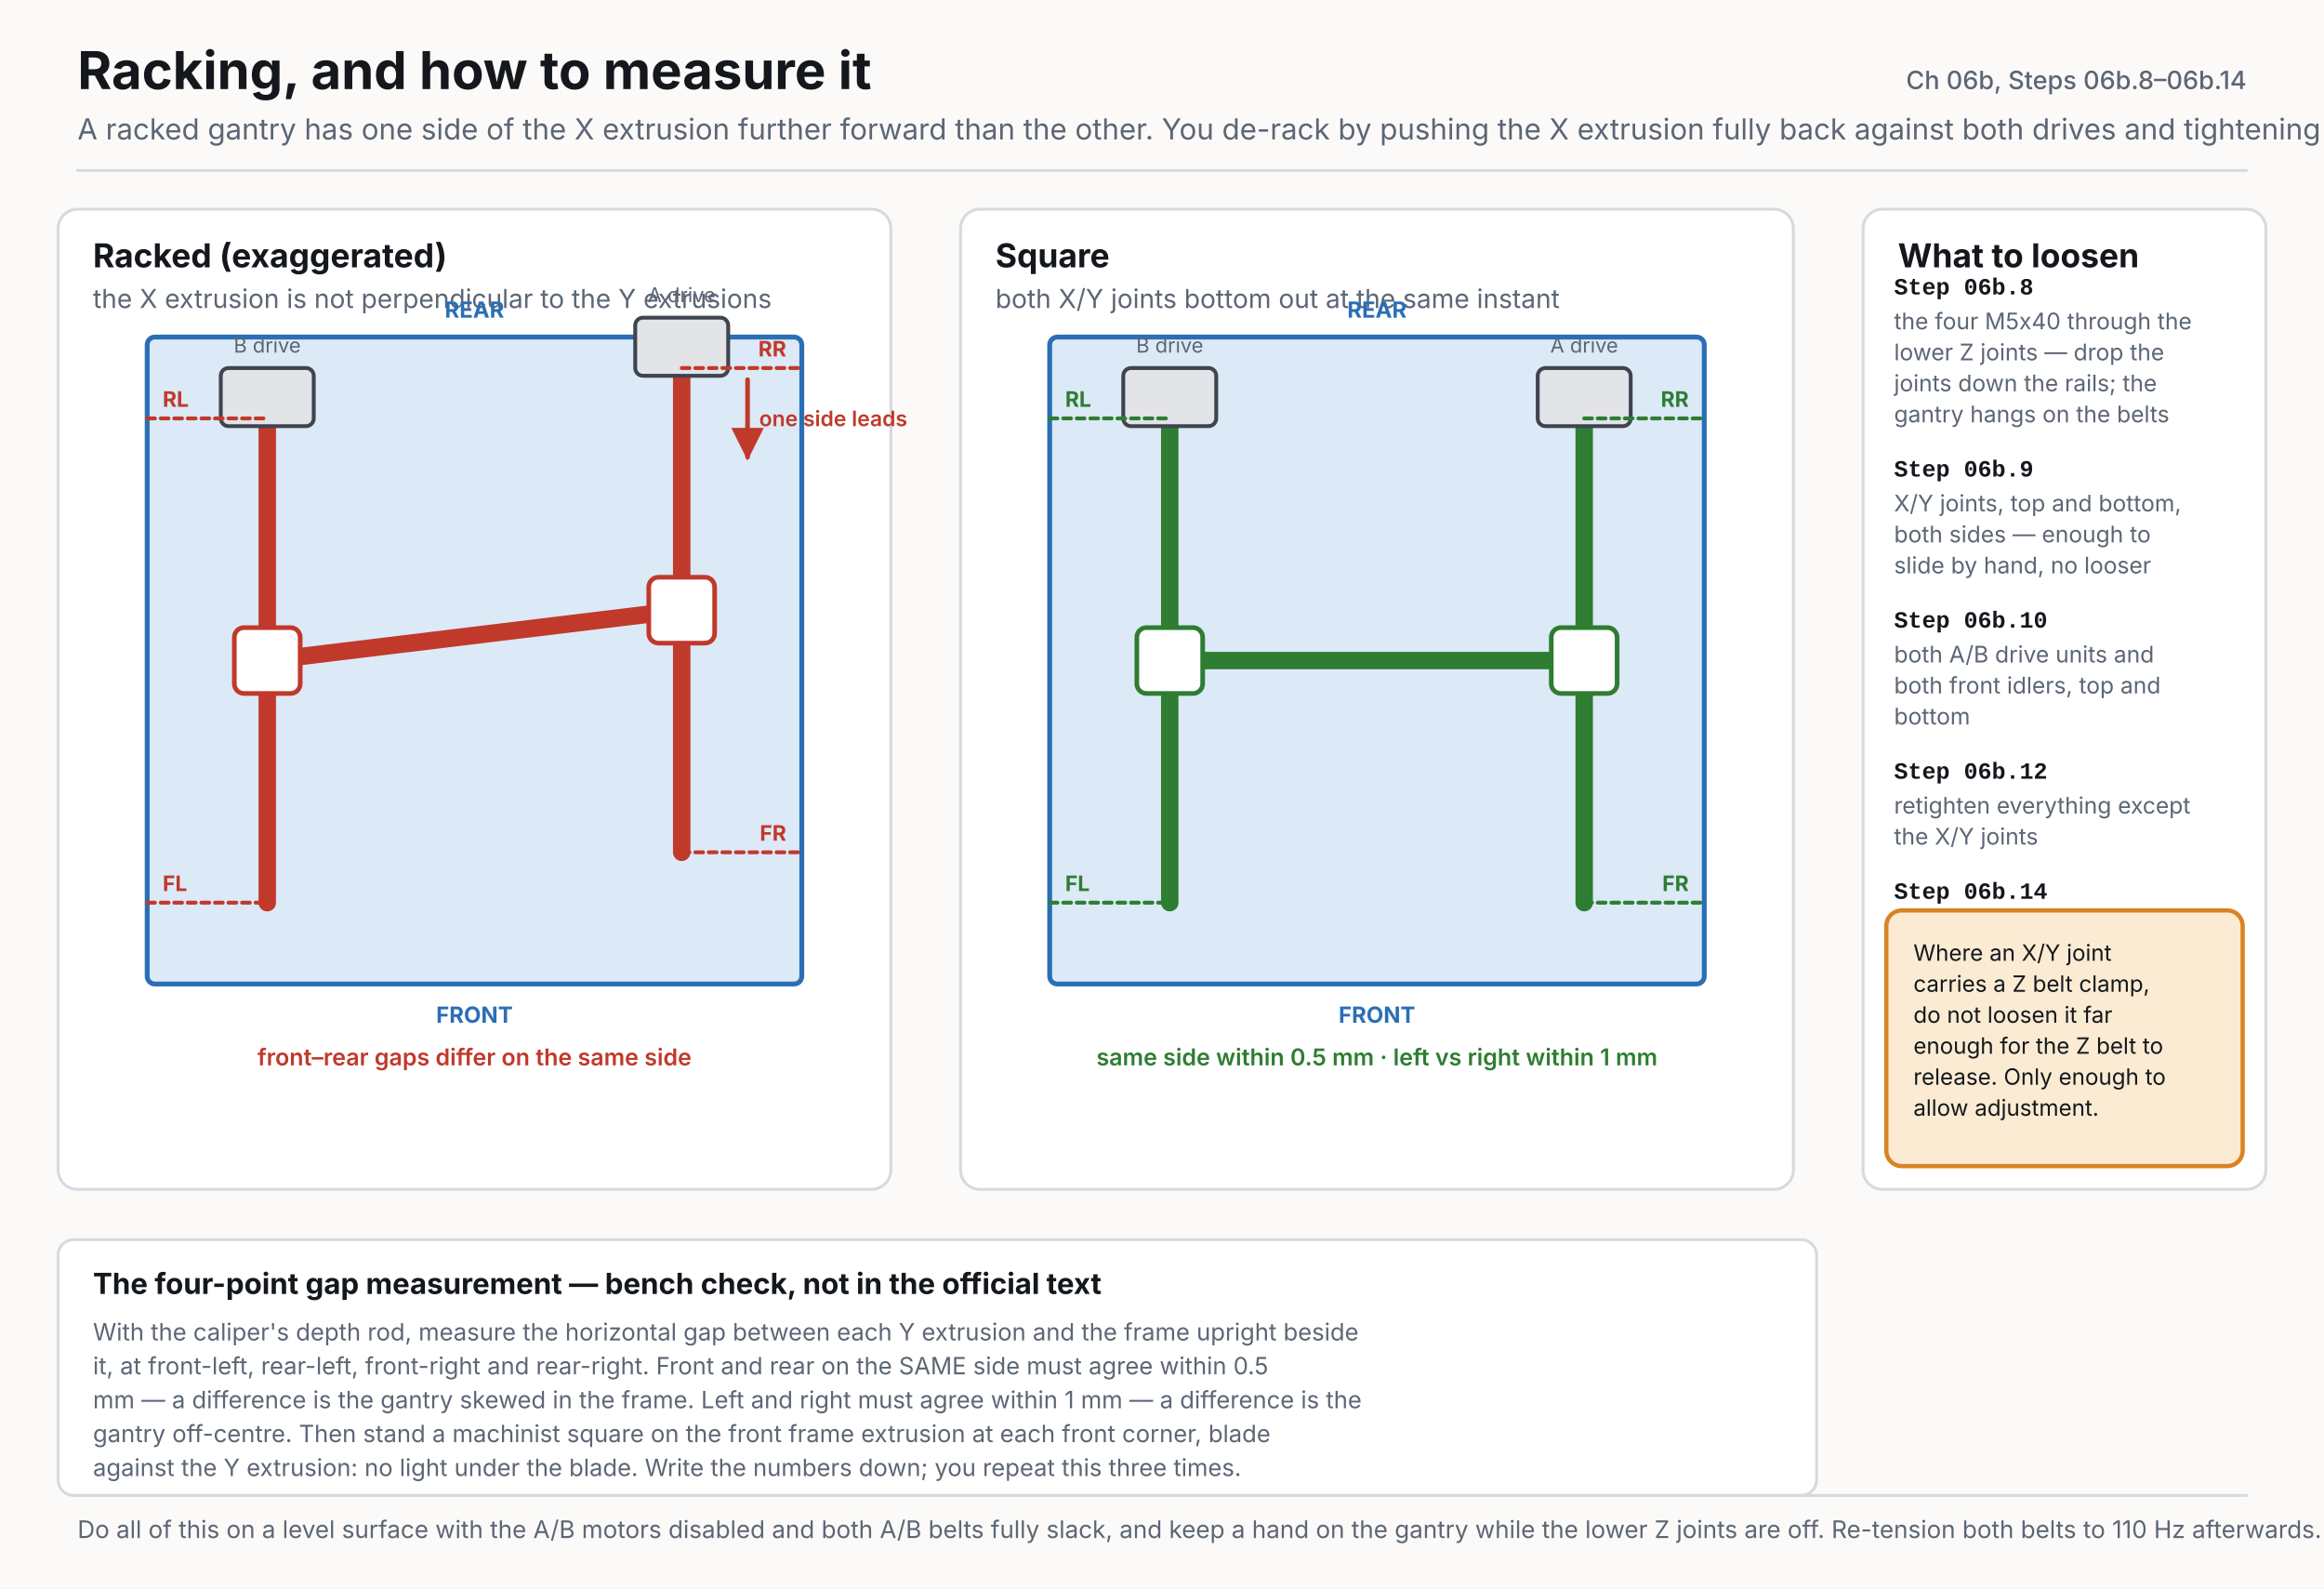
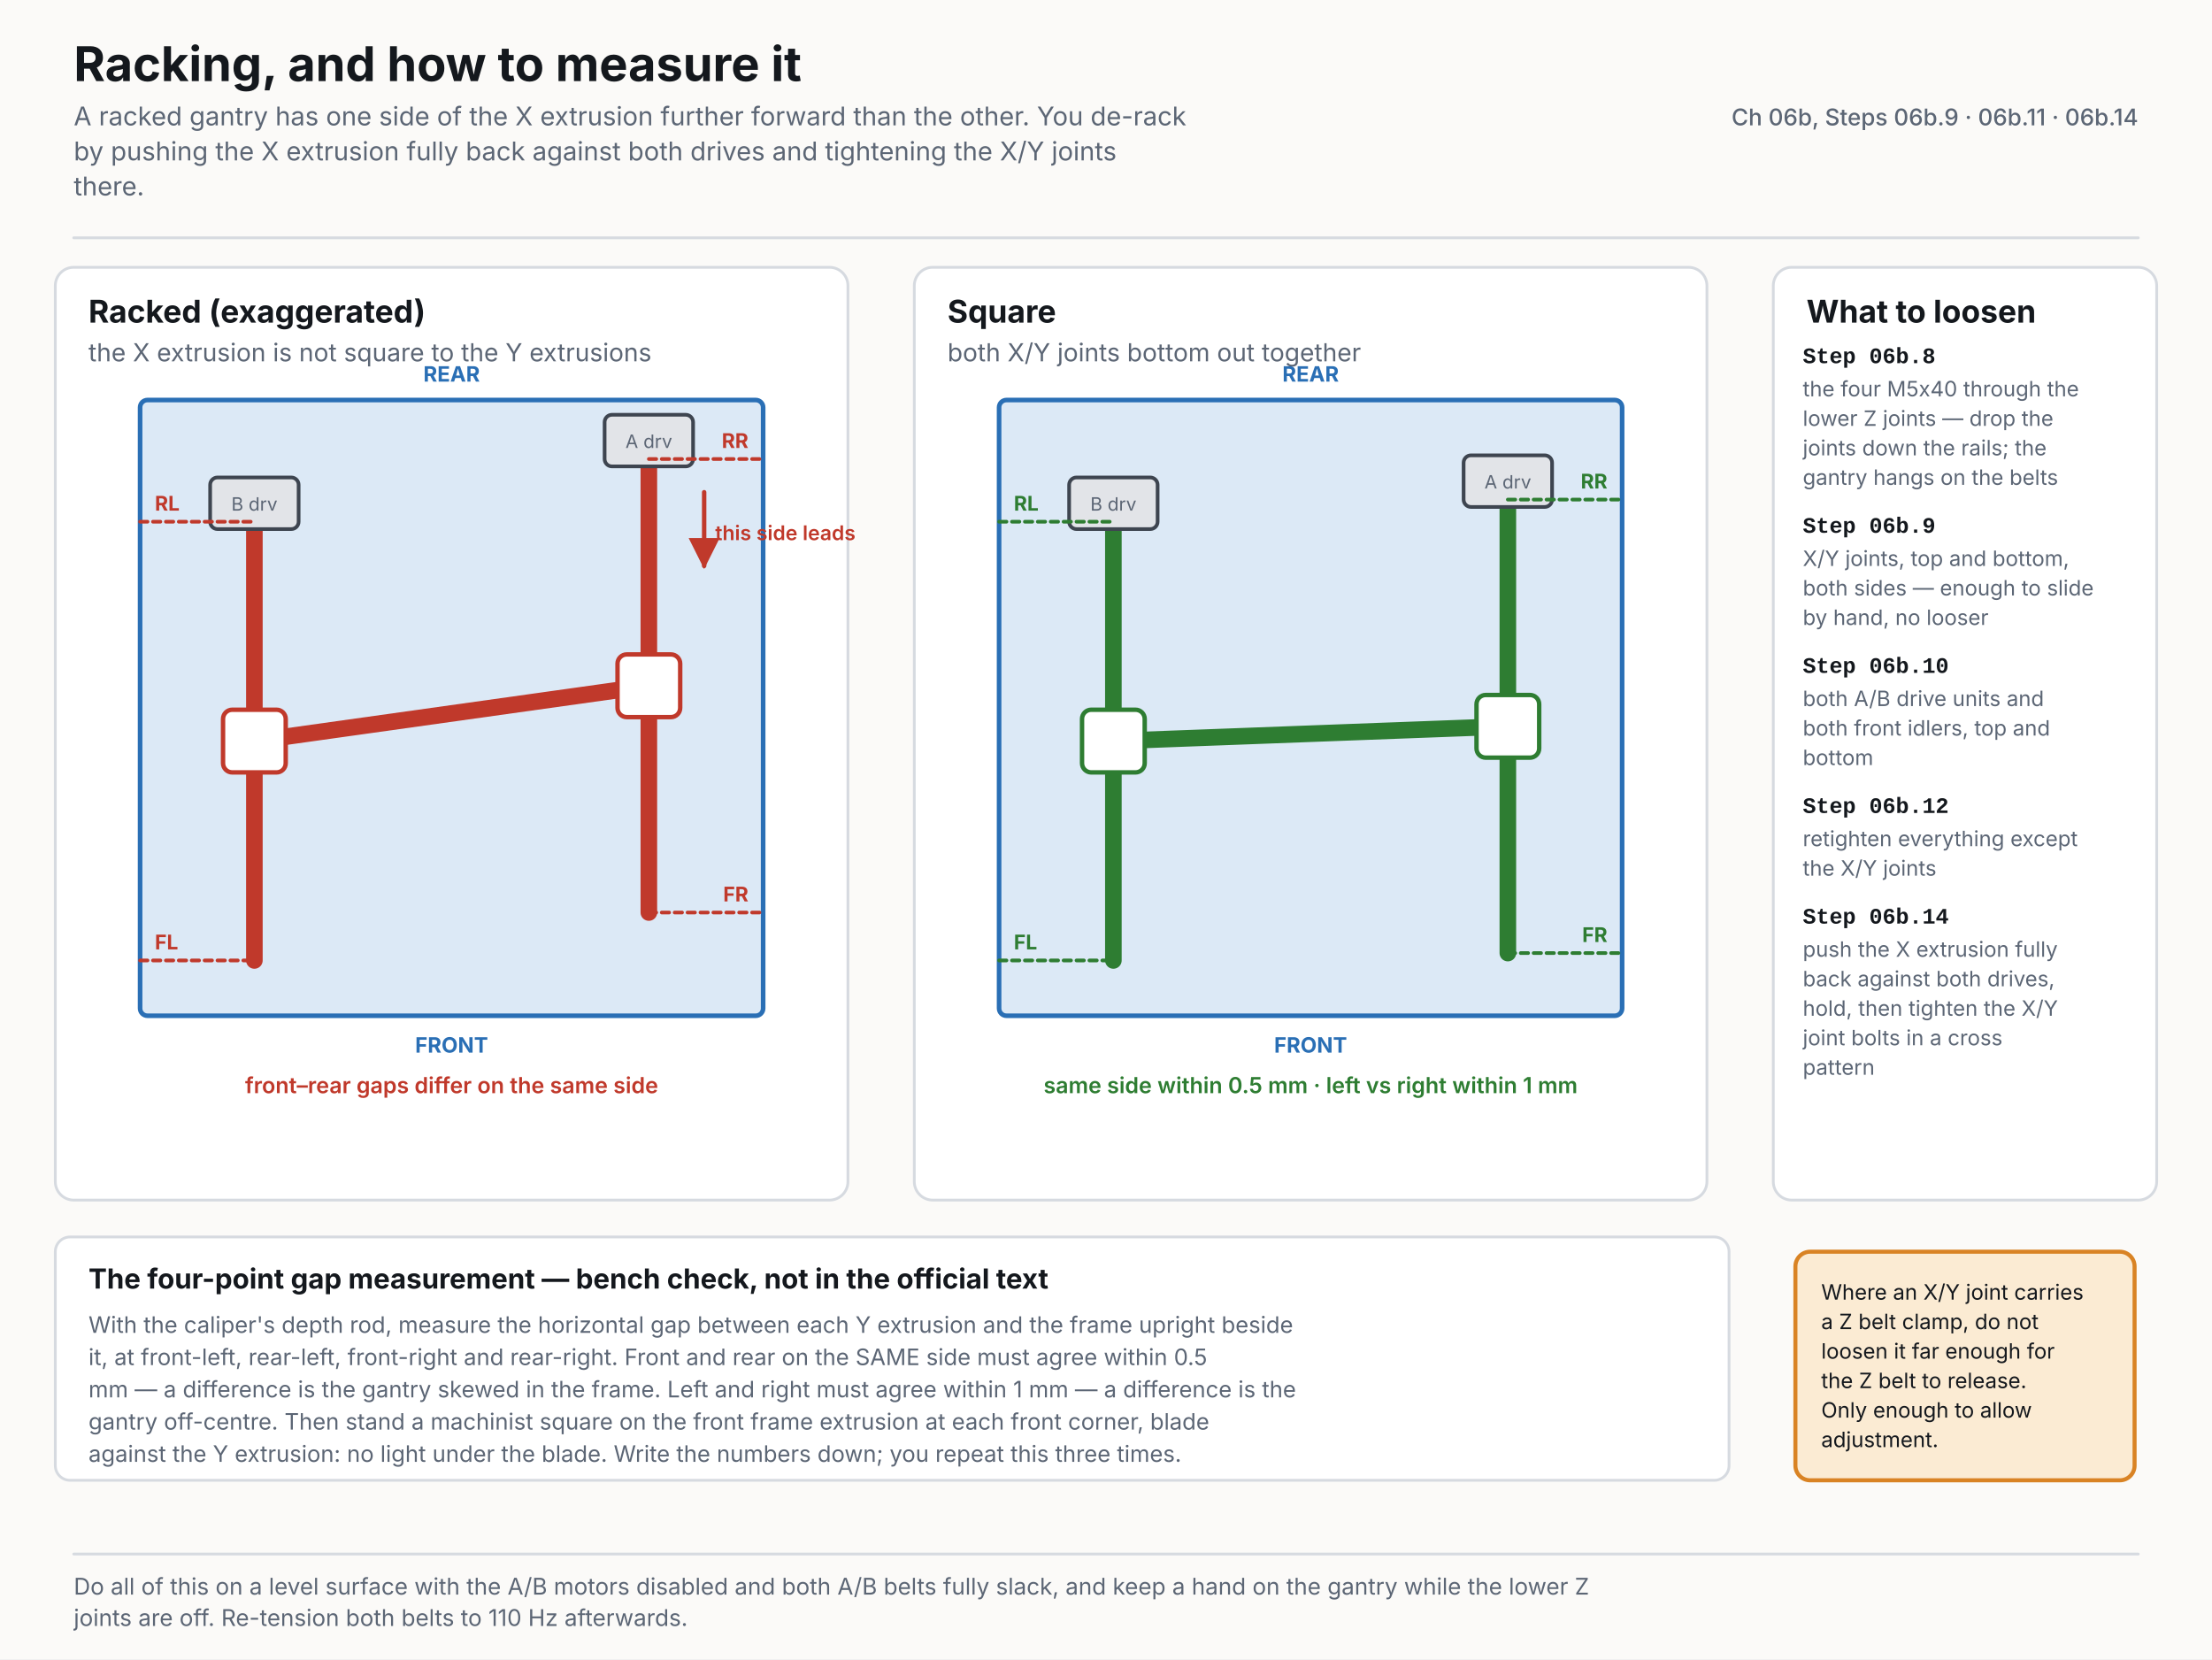
- <svg xmlns="http://www.w3.org/2000/svg" viewBox="0 0 1200 820" width="1200" height="820" role="img" aria-label="Voron 2.4r2 — gantry racking and de-racking" style="color:#14181D">
+ <svg xmlns="http://www.w3.org/2000/svg" viewBox="0 0 1200 900" width="1200" height="900" role="img" aria-label="Voron 2.4r2 — gantry racking and de-racking" style="color:#14181D">
  <defs>
    <marker id="arw" viewBox="0 0 10 10" refX="9" refY="5" markerWidth="7" markerHeight="7" orient="auto-start-reverse">
      <path d="M0,0 L10,5 L0,10 z" fill="#14181D" />
    </marker>
    <marker id="arwm" viewBox="0 0 10 10" refX="9" refY="5" markerWidth="7" markerHeight="7" orient="auto-start-reverse">
      <path d="M0,0 L10,5 L0,10 z" fill="#5C6675" />
    </marker>
    <marker id="arwa" viewBox="0 0 10 10" refX="9" refY="5" markerWidth="6.5" markerHeight="6.5" orient="auto-start-reverse">
      <path d="M0,0 L10,5 L0,10 z" fill="#0E8F86" />
    </marker>
    <marker id="arwb" viewBox="0 0 10 10" refX="9" refY="5" markerWidth="6.5" markerHeight="6.5" orient="auto-start-reverse">
      <path d="M0,0 L10,5 L0,10 z" fill="#7A4FD6" />
    </marker>
    <marker id="arwo" viewBox="0 0 10 10" refX="9" refY="5" markerWidth="7" markerHeight="7" orient="auto-start-reverse">
      <path d="M0,0 L10,5 L0,10 z" fill="#E8751A" />
    </marker>
    <marker id="arwr" viewBox="0 0 10 10" refX="9" refY="5" markerWidth="7" markerHeight="7" orient="auto-start-reverse">
      <path d="M0,0 L10,5 L0,10 z" fill="#C0392B" />
    </marker>
    <marker id="arwg" viewBox="0 0 10 10" refX="9" refY="5" markerWidth="7" markerHeight="7" orient="auto-start-reverse">
      <path d="M0,0 L10,5 L0,10 z" fill="#2E7D32" />
    </marker>
    <pattern id="hatch" width="7" height="7" patternTransform="rotate(45)" patternUnits="userSpaceOnUse">
      <line x1="0" y1="0" x2="0" y2="7" stroke="#9AA3AF" stroke-width="2.6" />
    </pattern>
  </defs>
-   <rect width="1200" height="820" fill="#FBFAF8" />
-   <text x="40.0" y="46.0" font-family="Inter, -apple-system, BlinkMacSystemFont, 'Segoe UI', Roboto, 'Helvetica Neue', Arial, sans-serif" font-size="27" font-weight="700" text-anchor="start" fill="currentColor" letter-spacing="0">Racking, and how to measure it</text>
-   <text x="40.0" y="72.0" font-family="Inter, -apple-system, BlinkMacSystemFont, 'Segoe UI', Roboto, 'Helvetica Neue', Arial, sans-serif" font-size="15" font-weight="400" text-anchor="start" fill="#5C6675" letter-spacing="0">A racked gantry has one side of the X extrusion further forward than the other. You de-rack by pushing the X extrusion fully back against both drives and tightening the X/Y joints there.</text>
-   <text x="1160.0" y="46.0" font-family="Inter, -apple-system, BlinkMacSystemFont, 'Segoe UI', Roboto, 'Helvetica Neue', Arial, sans-serif" font-size="13" font-weight="500" text-anchor="end" fill="#5C6675" letter-spacing="0">Ch 06b, Steps 06b.8–06b.14</text>
-   <line x1="40.0" y1="88.0" x2="1160.0" y2="88.0" stroke="#D6DAE0" stroke-width="1.5" stroke-linecap="round" />
-   <rect x="30.0" y="108.0" width="430.0" height="506.0" rx="10" fill="#FFFFFF" stroke="#D6DAE0" stroke-width="1.5" />
-   <text x="48.0" y="138.0" font-family="Inter, -apple-system, BlinkMacSystemFont, 'Segoe UI', Roboto, 'Helvetica Neue', Arial, sans-serif" font-size="17" font-weight="700" text-anchor="start" fill="currentColor" letter-spacing="0">Racked (exaggerated)</text>
-   <text x="48.0" y="159.0" font-family="Inter, -apple-system, BlinkMacSystemFont, 'Segoe UI', Roboto, 'Helvetica Neue', Arial, sans-serif" font-size="13.5" font-weight="400" text-anchor="start" fill="#5C6675" letter-spacing="0">the X extrusion is not perpendicular to the Y extrusions</text>
-   <rect x="76.0" y="174.0" width="338.0" height="334.0" rx="4" fill="#DCE9F6" stroke="#2A6FB5" stroke-width="2.5" />
-   <text x="245.0" y="164.0" font-family="Inter, -apple-system, BlinkMacSystemFont, 'Segoe UI', Roboto, 'Helvetica Neue', Arial, sans-serif" font-size="11.5" font-weight="700" text-anchor="middle" fill="#2A6FB5" letter-spacing="0">REAR</text>
-   <text x="245.0" y="528.0" font-family="Inter, -apple-system, BlinkMacSystemFont, 'Segoe UI', Roboto, 'Helvetica Neue', Arial, sans-serif" font-size="11.5" font-weight="700" text-anchor="middle" fill="#2A6FB5" letter-spacing="0">FRONT</text>
-   <line x1="138.0" y1="216.0" x2="138.0" y2="466.0" stroke="#C0392B" stroke-width="9" stroke-linecap="round" />
-   <line x1="352.0" y1="190.0" x2="352.0" y2="440.0" stroke="#C0392B" stroke-width="9" stroke-linecap="round" />
-   <line x1="138.0" y1="341.0" x2="352.0" y2="315.0" stroke="#C0392B" stroke-width="9" stroke-linecap="round" />
-   <rect x="121.0" y="324.0" width="34.0" height="34.0" rx="5" fill="#FFFFFF" stroke="#C0392B" stroke-width="2.4" />
-   <rect x="335.0" y="298.0" width="34.0" height="34.0" rx="5" fill="#FFFFFF" stroke="#C0392B" stroke-width="2.4" />
-   <rect x="114.0" y="190.0" width="48.0" height="30.0" rx="4" fill="#E2E4E8" stroke="#3E4550" stroke-width="2" />
-   <rect x="328.0" y="164.0" width="48.0" height="30.0" rx="4" fill="#E2E4E8" stroke="#3E4550" stroke-width="2" />
-   <text x="138.0" y="182.0" font-family="Inter, -apple-system, BlinkMacSystemFont, 'Segoe UI', Roboto, 'Helvetica Neue', Arial, sans-serif" font-size="10.5" font-weight="400" text-anchor="middle" fill="#5C6675" letter-spacing="0">B drive</text>
-   <text x="352.0" y="156.0" font-family="Inter, -apple-system, BlinkMacSystemFont, 'Segoe UI', Roboto, 'Helvetica Neue', Arial, sans-serif" font-size="10.5" font-weight="400" text-anchor="middle" fill="#5C6675" letter-spacing="0">A drive</text>
-   <line x1="76.0" y1="466.0" x2="138.0" y2="466.0" stroke="#C0392B" stroke-width="2" stroke-linecap="round" stroke-dasharray="4 3" />
-   <text x="84.0" y="460.0" font-family="Inter, -apple-system, BlinkMacSystemFont, 'Segoe UI', Roboto, 'Helvetica Neue', Arial, sans-serif" font-size="11" font-weight="700" text-anchor="start" fill="#C0392B" letter-spacing="0">FL</text>
-   <line x1="76.0" y1="216.0" x2="138.0" y2="216.0" stroke="#C0392B" stroke-width="2" stroke-linecap="round" stroke-dasharray="4 3" />
-   <text x="84.0" y="210.0" font-family="Inter, -apple-system, BlinkMacSystemFont, 'Segoe UI', Roboto, 'Helvetica Neue', Arial, sans-serif" font-size="11" font-weight="700" text-anchor="start" fill="#C0392B" letter-spacing="0">RL</text>
-   <line x1="352.0" y1="440.0" x2="414.0" y2="440.0" stroke="#C0392B" stroke-width="2" stroke-linecap="round" stroke-dasharray="4 3" />
-   <text x="406.0" y="434.0" font-family="Inter, -apple-system, BlinkMacSystemFont, 'Segoe UI', Roboto, 'Helvetica Neue', Arial, sans-serif" font-size="11" font-weight="700" text-anchor="end" fill="#C0392B" letter-spacing="0">FR</text>
-   <line x1="352.0" y1="190.0" x2="414.0" y2="190.0" stroke="#C0392B" stroke-width="2" stroke-linecap="round" stroke-dasharray="4 3" />
-   <text x="406.0" y="184.0" font-family="Inter, -apple-system, BlinkMacSystemFont, 'Segoe UI', Roboto, 'Helvetica Neue', Arial, sans-serif" font-size="11" font-weight="700" text-anchor="end" fill="#C0392B" letter-spacing="0">RR</text>
-   <text x="245.0" y="550.0" font-family="Inter, -apple-system, BlinkMacSystemFont, 'Segoe UI', Roboto, 'Helvetica Neue', Arial, sans-serif" font-size="12" font-weight="600" text-anchor="middle" fill="#C0392B" letter-spacing="0">front–rear gaps differ on the same side</text>
-   <path d="M 386 196 L 386 236" fill="none" stroke="#C0392B" stroke-width="2.4" stroke-linecap="round" stroke-linejoin="round" marker-end="url(#arwr)" />
-   <text x="392.0" y="220.0" font-family="Inter, -apple-system, BlinkMacSystemFont, 'Segoe UI', Roboto, 'Helvetica Neue', Arial, sans-serif" font-size="11" font-weight="600" text-anchor="start" fill="#C0392B" letter-spacing="0">one side leads</text>
-   <rect x="496.0" y="108.0" width="430.0" height="506.0" rx="10" fill="#FFFFFF" stroke="#D6DAE0" stroke-width="1.5" />
-   <text x="514.0" y="138.0" font-family="Inter, -apple-system, BlinkMacSystemFont, 'Segoe UI', Roboto, 'Helvetica Neue', Arial, sans-serif" font-size="17" font-weight="700" text-anchor="start" fill="currentColor" letter-spacing="0">Square</text>
-   <text x="514.0" y="159.0" font-family="Inter, -apple-system, BlinkMacSystemFont, 'Segoe UI', Roboto, 'Helvetica Neue', Arial, sans-serif" font-size="13.5" font-weight="400" text-anchor="start" fill="#5C6675" letter-spacing="0">both X/Y joints bottom out at the same instant</text>
-   <rect x="542.0" y="174.0" width="338.0" height="334.0" rx="4" fill="#DCE9F6" stroke="#2A6FB5" stroke-width="2.5" />
-   <text x="711.0" y="164.0" font-family="Inter, -apple-system, BlinkMacSystemFont, 'Segoe UI', Roboto, 'Helvetica Neue', Arial, sans-serif" font-size="11.5" font-weight="700" text-anchor="middle" fill="#2A6FB5" letter-spacing="0">REAR</text>
-   <text x="711.0" y="528.0" font-family="Inter, -apple-system, BlinkMacSystemFont, 'Segoe UI', Roboto, 'Helvetica Neue', Arial, sans-serif" font-size="11.5" font-weight="700" text-anchor="middle" fill="#2A6FB5" letter-spacing="0">FRONT</text>
-   <line x1="604.0" y1="216.0" x2="604.0" y2="466.0" stroke="#2E7D32" stroke-width="9" stroke-linecap="round" />
-   <line x1="818.0" y1="216.0" x2="818.0" y2="466.0" stroke="#2E7D32" stroke-width="9" stroke-linecap="round" />
-   <line x1="604.0" y1="341.0" x2="818.0" y2="341.0" stroke="#2E7D32" stroke-width="9" stroke-linecap="round" />
-   <rect x="587.0" y="324.0" width="34.0" height="34.0" rx="5" fill="#FFFFFF" stroke="#2E7D32" stroke-width="2.4" />
-   <rect x="801.0" y="324.0" width="34.0" height="34.0" rx="5" fill="#FFFFFF" stroke="#2E7D32" stroke-width="2.4" />
-   <rect x="580.0" y="190.0" width="48.0" height="30.0" rx="4" fill="#E2E4E8" stroke="#3E4550" stroke-width="2" />
-   <rect x="794.0" y="190.0" width="48.0" height="30.0" rx="4" fill="#E2E4E8" stroke="#3E4550" stroke-width="2" />
-   <text x="604.0" y="182.0" font-family="Inter, -apple-system, BlinkMacSystemFont, 'Segoe UI', Roboto, 'Helvetica Neue', Arial, sans-serif" font-size="10.5" font-weight="400" text-anchor="middle" fill="#5C6675" letter-spacing="0">B drive</text>
-   <text x="818.0" y="182.0" font-family="Inter, -apple-system, BlinkMacSystemFont, 'Segoe UI', Roboto, 'Helvetica Neue', Arial, sans-serif" font-size="10.5" font-weight="400" text-anchor="middle" fill="#5C6675" letter-spacing="0">A drive</text>
-   <line x1="542.0" y1="466.0" x2="604.0" y2="466.0" stroke="#2E7D32" stroke-width="2" stroke-linecap="round" stroke-dasharray="4 3" />
-   <text x="550.0" y="460.0" font-family="Inter, -apple-system, BlinkMacSystemFont, 'Segoe UI', Roboto, 'Helvetica Neue', Arial, sans-serif" font-size="11" font-weight="700" text-anchor="start" fill="#2E7D32" letter-spacing="0">FL</text>
-   <line x1="542.0" y1="216.0" x2="604.0" y2="216.0" stroke="#2E7D32" stroke-width="2" stroke-linecap="round" stroke-dasharray="4 3" />
-   <text x="550.0" y="210.0" font-family="Inter, -apple-system, BlinkMacSystemFont, 'Segoe UI', Roboto, 'Helvetica Neue', Arial, sans-serif" font-size="11" font-weight="700" text-anchor="start" fill="#2E7D32" letter-spacing="0">RL</text>
-   <line x1="818.0" y1="466.0" x2="880.0" y2="466.0" stroke="#2E7D32" stroke-width="2" stroke-linecap="round" stroke-dasharray="4 3" />
-   <text x="872.0" y="460.0" font-family="Inter, -apple-system, BlinkMacSystemFont, 'Segoe UI', Roboto, 'Helvetica Neue', Arial, sans-serif" font-size="11" font-weight="700" text-anchor="end" fill="#2E7D32" letter-spacing="0">FR</text>
-   <line x1="818.0" y1="216.0" x2="880.0" y2="216.0" stroke="#2E7D32" stroke-width="2" stroke-linecap="round" stroke-dasharray="4 3" />
-   <text x="872.0" y="210.0" font-family="Inter, -apple-system, BlinkMacSystemFont, 'Segoe UI', Roboto, 'Helvetica Neue', Arial, sans-serif" font-size="11" font-weight="700" text-anchor="end" fill="#2E7D32" letter-spacing="0">RR</text>
-   <text x="711.0" y="550.0" font-family="Inter, -apple-system, BlinkMacSystemFont, 'Segoe UI', Roboto, 'Helvetica Neue', Arial, sans-serif" font-size="12" font-weight="600" text-anchor="middle" fill="#2E7D32" letter-spacing="0">same side within 0.5 mm · left vs right within 1 mm</text>
-   <rect x="962.0" y="108.0" width="208.0" height="506.0" rx="10" fill="#FFFFFF" stroke="#D6DAE0" stroke-width="1.5" />
-   <text x="980.0" y="138.0" font-family="Inter, -apple-system, BlinkMacSystemFont, 'Segoe UI', Roboto, 'Helvetica Neue', Arial, sans-serif" font-size="17" font-weight="700" text-anchor="start" fill="currentColor" letter-spacing="0">What to loosen</text>
-   <text x="978.0" y="152.0" font-family="'SF Mono', ui-monospace, Menlo, Consolas, 'Liberation Mono', monospace" font-size="12" font-weight="700" text-anchor="start" fill="currentColor" letter-spacing="0">Step 06b.8</text>
-   <text x="978.0" y="170.0" font-family="Inter, -apple-system, BlinkMacSystemFont, 'Segoe UI', Roboto, 'Helvetica Neue', Arial, sans-serif" font-size="11.8" font-weight="400" text-anchor="start" fill="#5C6675" letter-spacing="0">the four M5x40 through the</text>
-   <text x="978.0" y="186.0" font-family="Inter, -apple-system, BlinkMacSystemFont, 'Segoe UI', Roboto, 'Helvetica Neue', Arial, sans-serif" font-size="11.8" font-weight="400" text-anchor="start" fill="#5C6675" letter-spacing="0">lower Z joints — drop the</text>
-   <text x="978.0" y="202.0" font-family="Inter, -apple-system, BlinkMacSystemFont, 'Segoe UI', Roboto, 'Helvetica Neue', Arial, sans-serif" font-size="11.8" font-weight="400" text-anchor="start" fill="#5C6675" letter-spacing="0">joints down the rails; the</text>
-   <text x="978.0" y="218.0" font-family="Inter, -apple-system, BlinkMacSystemFont, 'Segoe UI', Roboto, 'Helvetica Neue', Arial, sans-serif" font-size="11.8" font-weight="400" text-anchor="start" fill="#5C6675" letter-spacing="0">gantry hangs on the belts</text>
-   <text x="978.0" y="246.0" font-family="'SF Mono', ui-monospace, Menlo, Consolas, 'Liberation Mono', monospace" font-size="12" font-weight="700" text-anchor="start" fill="currentColor" letter-spacing="0">Step 06b.9</text>
-   <text x="978.0" y="264.0" font-family="Inter, -apple-system, BlinkMacSystemFont, 'Segoe UI', Roboto, 'Helvetica Neue', Arial, sans-serif" font-size="11.8" font-weight="400" text-anchor="start" fill="#5C6675" letter-spacing="0">X/Y joints, top and bottom,</text>
-   <text x="978.0" y="280.0" font-family="Inter, -apple-system, BlinkMacSystemFont, 'Segoe UI', Roboto, 'Helvetica Neue', Arial, sans-serif" font-size="11.8" font-weight="400" text-anchor="start" fill="#5C6675" letter-spacing="0">both sides — enough to</text>
-   <text x="978.0" y="296.0" font-family="Inter, -apple-system, BlinkMacSystemFont, 'Segoe UI', Roboto, 'Helvetica Neue', Arial, sans-serif" font-size="11.8" font-weight="400" text-anchor="start" fill="#5C6675" letter-spacing="0">slide by hand, no looser</text>
-   <text x="978.0" y="324.0" font-family="'SF Mono', ui-monospace, Menlo, Consolas, 'Liberation Mono', monospace" font-size="12" font-weight="700" text-anchor="start" fill="currentColor" letter-spacing="0">Step 06b.10</text>
-   <text x="978.0" y="342.0" font-family="Inter, -apple-system, BlinkMacSystemFont, 'Segoe UI', Roboto, 'Helvetica Neue', Arial, sans-serif" font-size="11.8" font-weight="400" text-anchor="start" fill="#5C6675" letter-spacing="0">both A/B drive units and</text>
-   <text x="978.0" y="358.0" font-family="Inter, -apple-system, BlinkMacSystemFont, 'Segoe UI', Roboto, 'Helvetica Neue', Arial, sans-serif" font-size="11.8" font-weight="400" text-anchor="start" fill="#5C6675" letter-spacing="0">both front idlers, top and</text>
-   <text x="978.0" y="374.0" font-family="Inter, -apple-system, BlinkMacSystemFont, 'Segoe UI', Roboto, 'Helvetica Neue', Arial, sans-serif" font-size="11.8" font-weight="400" text-anchor="start" fill="#5C6675" letter-spacing="0">bottom</text>
-   <text x="978.0" y="402.0" font-family="'SF Mono', ui-monospace, Menlo, Consolas, 'Liberation Mono', monospace" font-size="12" font-weight="700" text-anchor="start" fill="currentColor" letter-spacing="0">Step 06b.12</text>
-   <text x="978.0" y="420.0" font-family="Inter, -apple-system, BlinkMacSystemFont, 'Segoe UI', Roboto, 'Helvetica Neue', Arial, sans-serif" font-size="11.8" font-weight="400" text-anchor="start" fill="#5C6675" letter-spacing="0">retighten everything except</text>
-   <text x="978.0" y="436.0" font-family="Inter, -apple-system, BlinkMacSystemFont, 'Segoe UI', Roboto, 'Helvetica Neue', Arial, sans-serif" font-size="11.8" font-weight="400" text-anchor="start" fill="#5C6675" letter-spacing="0">the X/Y joints</text>
-   <text x="978.0" y="464.0" font-family="'SF Mono', ui-monospace, Menlo, Consolas, 'Liberation Mono', monospace" font-size="12" font-weight="700" text-anchor="start" fill="currentColor" letter-spacing="0">Step 06b.14</text>
-   <text x="978.0" y="482.0" font-family="Inter, -apple-system, BlinkMacSystemFont, 'Segoe UI', Roboto, 'Helvetica Neue', Arial, sans-serif" font-size="11.8" font-weight="400" text-anchor="start" fill="#5C6675" letter-spacing="0">push the X extrusion fully</text>
-   <text x="978.0" y="498.0" font-family="Inter, -apple-system, BlinkMacSystemFont, 'Segoe UI', Roboto, 'Helvetica Neue', Arial, sans-serif" font-size="11.8" font-weight="400" text-anchor="start" fill="#5C6675" letter-spacing="0">back against both drives,</text>
-   <text x="978.0" y="514.0" font-family="Inter, -apple-system, BlinkMacSystemFont, 'Segoe UI', Roboto, 'Helvetica Neue', Arial, sans-serif" font-size="11.8" font-weight="400" text-anchor="start" fill="#5C6675" letter-spacing="0">hold, then tighten the X/Y</text>
-   <text x="978.0" y="530.0" font-family="Inter, -apple-system, BlinkMacSystemFont, 'Segoe UI', Roboto, 'Helvetica Neue', Arial, sans-serif" font-size="11.8" font-weight="400" text-anchor="start" fill="#5C6675" letter-spacing="0">joint bolts in a cross</text>
-   <text x="978.0" y="546.0" font-family="Inter, -apple-system, BlinkMacSystemFont, 'Segoe UI', Roboto, 'Helvetica Neue', Arial, sans-serif" font-size="11.8" font-weight="400" text-anchor="start" fill="#5C6675" letter-spacing="0">pattern</text>
-   <rect x="974.0" y="470.0" width="184.0" height="132.0" rx="8" fill="#FBEBD3" stroke="#D98324" stroke-width="2.2" />
-   <text x="988.0" y="496.0" font-family="Inter, -apple-system, BlinkMacSystemFont, 'Segoe UI', Roboto, 'Helvetica Neue', Arial, sans-serif" font-size="11.6" font-weight="400" text-anchor="start" fill="#14181D" letter-spacing="0">Where an X/Y joint</text>
-   <text x="988.0" y="512.0" font-family="Inter, -apple-system, BlinkMacSystemFont, 'Segoe UI', Roboto, 'Helvetica Neue', Arial, sans-serif" font-size="11.6" font-weight="400" text-anchor="start" fill="#14181D" letter-spacing="0">carries a Z belt clamp,</text>
-   <text x="988.0" y="528.0" font-family="Inter, -apple-system, BlinkMacSystemFont, 'Segoe UI', Roboto, 'Helvetica Neue', Arial, sans-serif" font-size="11.6" font-weight="400" text-anchor="start" fill="#14181D" letter-spacing="0">do not loosen it far</text>
-   <text x="988.0" y="544.0" font-family="Inter, -apple-system, BlinkMacSystemFont, 'Segoe UI', Roboto, 'Helvetica Neue', Arial, sans-serif" font-size="11.6" font-weight="400" text-anchor="start" fill="#14181D" letter-spacing="0">enough for the Z belt to</text>
-   <text x="988.0" y="560.0" font-family="Inter, -apple-system, BlinkMacSystemFont, 'Segoe UI', Roboto, 'Helvetica Neue', Arial, sans-serif" font-size="11.6" font-weight="400" text-anchor="start" fill="#14181D" letter-spacing="0">release. Only enough to</text>
-   <text x="988.0" y="576.0" font-family="Inter, -apple-system, BlinkMacSystemFont, 'Segoe UI', Roboto, 'Helvetica Neue', Arial, sans-serif" font-size="11.6" font-weight="400" text-anchor="start" fill="#14181D" letter-spacing="0">allow adjustment.</text>
-   <rect x="30.0" y="640.0" width="908.0" height="132.0" rx="8" fill="#FFFFFF" stroke="#D6DAE0" stroke-width="1.5" />
-   <text x="48.0" y="668.0" font-family="Inter, -apple-system, BlinkMacSystemFont, 'Segoe UI', Roboto, 'Helvetica Neue', Arial, sans-serif" font-size="15" font-weight="700" text-anchor="start" fill="currentColor" letter-spacing="0">The four-point gap measurement — bench check, not in the official text</text>
-   <text x="48.0" y="692.0" font-family="Inter, -apple-system, BlinkMacSystemFont, 'Segoe UI', Roboto, 'Helvetica Neue', Arial, sans-serif" font-size="12.3" font-weight="400" text-anchor="start" fill="#5C6675" letter-spacing="0">With the caliper's depth rod, measure the horizontal gap between each Y extrusion and the frame upright beside</text>
-   <text x="48.0" y="709.5" font-family="Inter, -apple-system, BlinkMacSystemFont, 'Segoe UI', Roboto, 'Helvetica Neue', Arial, sans-serif" font-size="12.3" font-weight="400" text-anchor="start" fill="#5C6675" letter-spacing="0">it, at front-left, rear-left, front-right and rear-right. Front and rear on the SAME side must agree within 0.5</text>
-   <text x="48.0" y="727.0" font-family="Inter, -apple-system, BlinkMacSystemFont, 'Segoe UI', Roboto, 'Helvetica Neue', Arial, sans-serif" font-size="12.3" font-weight="400" text-anchor="start" fill="#5C6675" letter-spacing="0">mm — a difference is the gantry skewed in the frame. Left and right must agree within 1 mm — a difference is the</text>
-   <text x="48.0" y="744.5" font-family="Inter, -apple-system, BlinkMacSystemFont, 'Segoe UI', Roboto, 'Helvetica Neue', Arial, sans-serif" font-size="12.3" font-weight="400" text-anchor="start" fill="#5C6675" letter-spacing="0">gantry off-centre. Then stand a machinist square on the front frame extrusion at each front corner, blade</text>
-   <text x="48.0" y="762.0" font-family="Inter, -apple-system, BlinkMacSystemFont, 'Segoe UI', Roboto, 'Helvetica Neue', Arial, sans-serif" font-size="12.3" font-weight="400" text-anchor="start" fill="#5C6675" letter-spacing="0">against the Y extrusion: no light under the blade. Write the numbers down; you repeat this three times.</text>
-   <line x1="40.0" y1="772.0" x2="1160.0" y2="772.0" stroke="#D6DAE0" stroke-width="1.5" stroke-linecap="round" />
-   <text x="40.0" y="794.0" font-family="Inter, -apple-system, BlinkMacSystemFont, 'Segoe UI', Roboto, 'Helvetica Neue', Arial, sans-serif" font-size="12.5" font-weight="400" text-anchor="start" fill="#5C6675" letter-spacing="0">Do all of this on a level surface with the A/B motors disabled and both A/B belts fully slack, and keep a hand on the gantry while the lower Z joints are off. Re-tension both belts to 110 Hz afterwards.</text>
+   <rect width="1200" height="900" fill="#FBFAF8" />
+   <text x="40.0" y="44.0" font-family="Inter, -apple-system, BlinkMacSystemFont, 'Segoe UI', Roboto, 'Helvetica Neue', Arial, sans-serif" font-size="26" font-weight="700" text-anchor="start" fill="currentColor" letter-spacing="0">Racking, and how to measure it</text>
+   <text x="40.0" y="68.0" font-family="Inter, -apple-system, BlinkMacSystemFont, 'Segoe UI', Roboto, 'Helvetica Neue', Arial, sans-serif" font-size="14" font-weight="400" text-anchor="start" fill="#5C6675" letter-spacing="0">A racked gantry has one side of the X extrusion further forward than the other. You de-rack</text>
+   <text x="40.0" y="87.0" font-family="Inter, -apple-system, BlinkMacSystemFont, 'Segoe UI', Roboto, 'Helvetica Neue', Arial, sans-serif" font-size="14" font-weight="400" text-anchor="start" fill="#5C6675" letter-spacing="0">by pushing the X extrusion fully back against both drives and tightening the X/Y joints</text>
+   <text x="40.0" y="106.0" font-family="Inter, -apple-system, BlinkMacSystemFont, 'Segoe UI', Roboto, 'Helvetica Neue', Arial, sans-serif" font-size="14" font-weight="400" text-anchor="start" fill="#5C6675" letter-spacing="0">there.</text>
+   <text x="1160.0" y="68.0" font-family="Inter, -apple-system, BlinkMacSystemFont, 'Segoe UI', Roboto, 'Helvetica Neue', Arial, sans-serif" font-size="12.5" font-weight="500" text-anchor="end" fill="#5C6675" letter-spacing="0">Ch 06b, Steps 06b.9 · 06b.11 · 06b.14</text>
+   <line x1="40.0" y1="129.0" x2="1160.0" y2="129.0" stroke="#D6DAE0" stroke-width="1.5" stroke-linecap="round" />
+   <rect x="30.0" y="145.0" width="430.0" height="506.0" rx="10" fill="#FFFFFF" stroke="#D6DAE0" stroke-width="1.5" />
+   <text x="48.0" y="175.0" font-family="Inter, -apple-system, BlinkMacSystemFont, 'Segoe UI', Roboto, 'Helvetica Neue', Arial, sans-serif" font-size="17" font-weight="700" text-anchor="start" fill="currentColor" letter-spacing="0">Racked (exaggerated)</text>
+   <text x="48.0" y="196.0" font-family="Inter, -apple-system, BlinkMacSystemFont, 'Segoe UI', Roboto, 'Helvetica Neue', Arial, sans-serif" font-size="13.5" font-weight="400" text-anchor="start" fill="#5C6675" letter-spacing="0">the X extrusion is not square to the Y extrusions</text>
+   <rect x="76.0" y="217.0" width="338.0" height="334.0" rx="4" fill="#DCE9F6" stroke="#2A6FB5" stroke-width="2.5" />
+   <text x="245.0" y="207.0" font-family="Inter, -apple-system, BlinkMacSystemFont, 'Segoe UI', Roboto, 'Helvetica Neue', Arial, sans-serif" font-size="11.5" font-weight="700" text-anchor="middle" fill="#2A6FB5" letter-spacing="0">REAR</text>
+   <text x="245.0" y="571.0" font-family="Inter, -apple-system, BlinkMacSystemFont, 'Segoe UI', Roboto, 'Helvetica Neue', Arial, sans-serif" font-size="11.5" font-weight="700" text-anchor="middle" fill="#2A6FB5" letter-spacing="0">FRONT</text>
+   <line x1="138.0" y1="283.0" x2="138.0" y2="521.0" stroke="#C0392B" stroke-width="9" stroke-linecap="round" />
+   <line x1="352.0" y1="249.0" x2="352.0" y2="495.0" stroke="#C0392B" stroke-width="9" stroke-linecap="round" />
+   <line x1="138.0" y1="402.0" x2="352.0" y2="372.0" stroke="#C0392B" stroke-width="9" stroke-linecap="round" />
+   <rect x="121.0" y="385.0" width="34.0" height="34.0" rx="5" fill="#FFFFFF" stroke="#C0392B" stroke-width="2.4" />
+   <rect x="335.0" y="355.0" width="34.0" height="34.0" rx="5" fill="#FFFFFF" stroke="#C0392B" stroke-width="2.4" />
+   <rect x="114.0" y="259.0" width="48.0" height="28.0" rx="4" fill="#E2E4E8" stroke="#3E4550" stroke-width="2" />
+   <rect x="328.0" y="225.0" width="48.0" height="28.0" rx="4" fill="#E2E4E8" stroke="#3E4550" stroke-width="2" />
+   <text x="138.0" y="277.0" font-family="Inter, -apple-system, BlinkMacSystemFont, 'Segoe UI', Roboto, 'Helvetica Neue', Arial, sans-serif" font-size="10" font-weight="400" text-anchor="middle" fill="#5C6675" letter-spacing="0">B drv</text>
+   <text x="352.0" y="243.0" font-family="Inter, -apple-system, BlinkMacSystemFont, 'Segoe UI', Roboto, 'Helvetica Neue', Arial, sans-serif" font-size="10" font-weight="400" text-anchor="middle" fill="#5C6675" letter-spacing="0">A drv</text>
+   <line x1="76.0" y1="521.0" x2="138.0" y2="521.0" stroke="#C0392B" stroke-width="2" stroke-linecap="round" stroke-dasharray="4 3" />
+   <text x="84.0" y="515.0" font-family="Inter, -apple-system, BlinkMacSystemFont, 'Segoe UI', Roboto, 'Helvetica Neue', Arial, sans-serif" font-size="11" font-weight="700" text-anchor="start" fill="#C0392B" letter-spacing="0">FL</text>
+   <line x1="76.0" y1="283.0" x2="138.0" y2="283.0" stroke="#C0392B" stroke-width="2" stroke-linecap="round" stroke-dasharray="4 3" />
+   <text x="84.0" y="277.0" font-family="Inter, -apple-system, BlinkMacSystemFont, 'Segoe UI', Roboto, 'Helvetica Neue', Arial, sans-serif" font-size="11" font-weight="700" text-anchor="start" fill="#C0392B" letter-spacing="0">RL</text>
+   <line x1="352.0" y1="495.0" x2="414.0" y2="495.0" stroke="#C0392B" stroke-width="2" stroke-linecap="round" stroke-dasharray="4 3" />
+   <text x="406.0" y="489.0" font-family="Inter, -apple-system, BlinkMacSystemFont, 'Segoe UI', Roboto, 'Helvetica Neue', Arial, sans-serif" font-size="11" font-weight="700" text-anchor="end" fill="#C0392B" letter-spacing="0">FR</text>
+   <line x1="352.0" y1="249.0" x2="414.0" y2="249.0" stroke="#C0392B" stroke-width="2" stroke-linecap="round" stroke-dasharray="4 3" />
+   <text x="406.0" y="243.0" font-family="Inter, -apple-system, BlinkMacSystemFont, 'Segoe UI', Roboto, 'Helvetica Neue', Arial, sans-serif" font-size="11" font-weight="700" text-anchor="end" fill="#C0392B" letter-spacing="0">RR</text>
+   <text x="245.0" y="593.0" font-family="Inter, -apple-system, BlinkMacSystemFont, 'Segoe UI', Roboto, 'Helvetica Neue', Arial, sans-serif" font-size="12" font-weight="600" text-anchor="middle" fill="#C0392B" letter-spacing="0">front–rear gaps differ on the same side</text>
+   <path d="M 382 267 L 382 307" fill="none" stroke="#C0392B" stroke-width="2.4" stroke-linecap="round" stroke-linejoin="round" marker-end="url(#arwr)" />
+   <text x="388.0" y="293.0" font-family="Inter, -apple-system, BlinkMacSystemFont, 'Segoe UI', Roboto, 'Helvetica Neue', Arial, sans-serif" font-size="11" font-weight="600" text-anchor="start" fill="#C0392B" letter-spacing="0">this side leads</text>
+   <rect x="496.0" y="145.0" width="430.0" height="506.0" rx="10" fill="#FFFFFF" stroke="#D6DAE0" stroke-width="1.5" />
+   <text x="514.0" y="175.0" font-family="Inter, -apple-system, BlinkMacSystemFont, 'Segoe UI', Roboto, 'Helvetica Neue', Arial, sans-serif" font-size="17" font-weight="700" text-anchor="start" fill="currentColor" letter-spacing="0">Square</text>
+   <text x="514.0" y="196.0" font-family="Inter, -apple-system, BlinkMacSystemFont, 'Segoe UI', Roboto, 'Helvetica Neue', Arial, sans-serif" font-size="13.5" font-weight="400" text-anchor="start" fill="#5C6675" letter-spacing="0">both X/Y joints bottom out together</text>
+   <rect x="542.0" y="217.0" width="338.0" height="334.0" rx="4" fill="#DCE9F6" stroke="#2A6FB5" stroke-width="2.5" />
+   <text x="711.0" y="207.0" font-family="Inter, -apple-system, BlinkMacSystemFont, 'Segoe UI', Roboto, 'Helvetica Neue', Arial, sans-serif" font-size="11.5" font-weight="700" text-anchor="middle" fill="#2A6FB5" letter-spacing="0">REAR</text>
+   <text x="711.0" y="571.0" font-family="Inter, -apple-system, BlinkMacSystemFont, 'Segoe UI', Roboto, 'Helvetica Neue', Arial, sans-serif" font-size="11.5" font-weight="700" text-anchor="middle" fill="#2A6FB5" letter-spacing="0">FRONT</text>
+   <line x1="604.0" y1="283.0" x2="604.0" y2="521.0" stroke="#2E7D32" stroke-width="9" stroke-linecap="round" />
+   <line x1="818.0" y1="271.0" x2="818.0" y2="517.0" stroke="#2E7D32" stroke-width="9" stroke-linecap="round" />
+   <line x1="604.0" y1="402.0" x2="818.0" y2="394.0" stroke="#2E7D32" stroke-width="9" stroke-linecap="round" />
+   <rect x="587.0" y="385.0" width="34.0" height="34.0" rx="5" fill="#FFFFFF" stroke="#2E7D32" stroke-width="2.4" />
+   <rect x="801.0" y="377.0" width="34.0" height="34.0" rx="5" fill="#FFFFFF" stroke="#2E7D32" stroke-width="2.4" />
+   <rect x="580.0" y="259.0" width="48.0" height="28.0" rx="4" fill="#E2E4E8" stroke="#3E4550" stroke-width="2" />
+   <rect x="794.0" y="247.0" width="48.0" height="28.0" rx="4" fill="#E2E4E8" stroke="#3E4550" stroke-width="2" />
+   <text x="604.0" y="277.0" font-family="Inter, -apple-system, BlinkMacSystemFont, 'Segoe UI', Roboto, 'Helvetica Neue', Arial, sans-serif" font-size="10" font-weight="400" text-anchor="middle" fill="#5C6675" letter-spacing="0">B drv</text>
+   <text x="818.0" y="265.0" font-family="Inter, -apple-system, BlinkMacSystemFont, 'Segoe UI', Roboto, 'Helvetica Neue', Arial, sans-serif" font-size="10" font-weight="400" text-anchor="middle" fill="#5C6675" letter-spacing="0">A drv</text>
+   <line x1="542.0" y1="521.0" x2="604.0" y2="521.0" stroke="#2E7D32" stroke-width="2" stroke-linecap="round" stroke-dasharray="4 3" />
+   <text x="550.0" y="515.0" font-family="Inter, -apple-system, BlinkMacSystemFont, 'Segoe UI', Roboto, 'Helvetica Neue', Arial, sans-serif" font-size="11" font-weight="700" text-anchor="start" fill="#2E7D32" letter-spacing="0">FL</text>
+   <line x1="542.0" y1="283.0" x2="604.0" y2="283.0" stroke="#2E7D32" stroke-width="2" stroke-linecap="round" stroke-dasharray="4 3" />
+   <text x="550.0" y="277.0" font-family="Inter, -apple-system, BlinkMacSystemFont, 'Segoe UI', Roboto, 'Helvetica Neue', Arial, sans-serif" font-size="11" font-weight="700" text-anchor="start" fill="#2E7D32" letter-spacing="0">RL</text>
+   <line x1="818.0" y1="517.0" x2="880.0" y2="517.0" stroke="#2E7D32" stroke-width="2" stroke-linecap="round" stroke-dasharray="4 3" />
+   <text x="872.0" y="511.0" font-family="Inter, -apple-system, BlinkMacSystemFont, 'Segoe UI', Roboto, 'Helvetica Neue', Arial, sans-serif" font-size="11" font-weight="700" text-anchor="end" fill="#2E7D32" letter-spacing="0">FR</text>
+   <line x1="818.0" y1="271.0" x2="880.0" y2="271.0" stroke="#2E7D32" stroke-width="2" stroke-linecap="round" stroke-dasharray="4 3" />
+   <text x="872.0" y="265.0" font-family="Inter, -apple-system, BlinkMacSystemFont, 'Segoe UI', Roboto, 'Helvetica Neue', Arial, sans-serif" font-size="11" font-weight="700" text-anchor="end" fill="#2E7D32" letter-spacing="0">RR</text>
+   <text x="711.0" y="593.0" font-family="Inter, -apple-system, BlinkMacSystemFont, 'Segoe UI', Roboto, 'Helvetica Neue', Arial, sans-serif" font-size="12" font-weight="600" text-anchor="middle" fill="#2E7D32" letter-spacing="0">same side within 0.5 mm · left vs right within 1 mm</text>
+   <rect x="962.0" y="145.0" width="208.0" height="506.0" rx="10" fill="#FFFFFF" stroke="#D6DAE0" stroke-width="1.5" />
+   <text x="980.0" y="175.0" font-family="Inter, -apple-system, BlinkMacSystemFont, 'Segoe UI', Roboto, 'Helvetica Neue', Arial, sans-serif" font-size="17" font-weight="700" text-anchor="start" fill="currentColor" letter-spacing="0">What to loosen</text>
+   <text x="978.0" y="197.0" font-family="'SF Mono', ui-monospace, Menlo, Consolas, 'Liberation Mono', monospace" font-size="12" font-weight="700" text-anchor="start" fill="currentColor" letter-spacing="0">Step 06b.8</text>
+   <text x="978.0" y="215.0" font-family="Inter, -apple-system, BlinkMacSystemFont, 'Segoe UI', Roboto, 'Helvetica Neue', Arial, sans-serif" font-size="11.5" font-weight="400" text-anchor="start" fill="#5C6675" letter-spacing="0">the four M5x40 through the</text>
+   <text x="978.0" y="231.0" font-family="Inter, -apple-system, BlinkMacSystemFont, 'Segoe UI', Roboto, 'Helvetica Neue', Arial, sans-serif" font-size="11.5" font-weight="400" text-anchor="start" fill="#5C6675" letter-spacing="0">lower Z joints — drop the</text>
+   <text x="978.0" y="247.0" font-family="Inter, -apple-system, BlinkMacSystemFont, 'Segoe UI', Roboto, 'Helvetica Neue', Arial, sans-serif" font-size="11.5" font-weight="400" text-anchor="start" fill="#5C6675" letter-spacing="0">joints down the rails; the</text>
+   <text x="978.0" y="263.0" font-family="Inter, -apple-system, BlinkMacSystemFont, 'Segoe UI', Roboto, 'Helvetica Neue', Arial, sans-serif" font-size="11.5" font-weight="400" text-anchor="start" fill="#5C6675" letter-spacing="0">gantry hangs on the belts</text>
+   <text x="978.0" y="289.0" font-family="'SF Mono', ui-monospace, Menlo, Consolas, 'Liberation Mono', monospace" font-size="12" font-weight="700" text-anchor="start" fill="currentColor" letter-spacing="0">Step 06b.9</text>
+   <text x="978.0" y="307.0" font-family="Inter, -apple-system, BlinkMacSystemFont, 'Segoe UI', Roboto, 'Helvetica Neue', Arial, sans-serif" font-size="11.5" font-weight="400" text-anchor="start" fill="#5C6675" letter-spacing="0">X/Y joints, top and bottom,</text>
+   <text x="978.0" y="323.0" font-family="Inter, -apple-system, BlinkMacSystemFont, 'Segoe UI', Roboto, 'Helvetica Neue', Arial, sans-serif" font-size="11.5" font-weight="400" text-anchor="start" fill="#5C6675" letter-spacing="0">both sides — enough to slide</text>
+   <text x="978.0" y="339.0" font-family="Inter, -apple-system, BlinkMacSystemFont, 'Segoe UI', Roboto, 'Helvetica Neue', Arial, sans-serif" font-size="11.5" font-weight="400" text-anchor="start" fill="#5C6675" letter-spacing="0">by hand, no looser</text>
+   <text x="978.0" y="365.0" font-family="'SF Mono', ui-monospace, Menlo, Consolas, 'Liberation Mono', monospace" font-size="12" font-weight="700" text-anchor="start" fill="currentColor" letter-spacing="0">Step 06b.10</text>
+   <text x="978.0" y="383.0" font-family="Inter, -apple-system, BlinkMacSystemFont, 'Segoe UI', Roboto, 'Helvetica Neue', Arial, sans-serif" font-size="11.5" font-weight="400" text-anchor="start" fill="#5C6675" letter-spacing="0">both A/B drive units and</text>
+   <text x="978.0" y="399.0" font-family="Inter, -apple-system, BlinkMacSystemFont, 'Segoe UI', Roboto, 'Helvetica Neue', Arial, sans-serif" font-size="11.5" font-weight="400" text-anchor="start" fill="#5C6675" letter-spacing="0">both front idlers, top and</text>
+   <text x="978.0" y="415.0" font-family="Inter, -apple-system, BlinkMacSystemFont, 'Segoe UI', Roboto, 'Helvetica Neue', Arial, sans-serif" font-size="11.5" font-weight="400" text-anchor="start" fill="#5C6675" letter-spacing="0">bottom</text>
+   <text x="978.0" y="441.0" font-family="'SF Mono', ui-monospace, Menlo, Consolas, 'Liberation Mono', monospace" font-size="12" font-weight="700" text-anchor="start" fill="currentColor" letter-spacing="0">Step 06b.12</text>
+   <text x="978.0" y="459.0" font-family="Inter, -apple-system, BlinkMacSystemFont, 'Segoe UI', Roboto, 'Helvetica Neue', Arial, sans-serif" font-size="11.5" font-weight="400" text-anchor="start" fill="#5C6675" letter-spacing="0">retighten everything except</text>
+   <text x="978.0" y="475.0" font-family="Inter, -apple-system, BlinkMacSystemFont, 'Segoe UI', Roboto, 'Helvetica Neue', Arial, sans-serif" font-size="11.5" font-weight="400" text-anchor="start" fill="#5C6675" letter-spacing="0">the X/Y joints</text>
+   <text x="978.0" y="501.0" font-family="'SF Mono', ui-monospace, Menlo, Consolas, 'Liberation Mono', monospace" font-size="12" font-weight="700" text-anchor="start" fill="currentColor" letter-spacing="0">Step 06b.14</text>
+   <text x="978.0" y="519.0" font-family="Inter, -apple-system, BlinkMacSystemFont, 'Segoe UI', Roboto, 'Helvetica Neue', Arial, sans-serif" font-size="11.5" font-weight="400" text-anchor="start" fill="#5C6675" letter-spacing="0">push the X extrusion fully</text>
+   <text x="978.0" y="535.0" font-family="Inter, -apple-system, BlinkMacSystemFont, 'Segoe UI', Roboto, 'Helvetica Neue', Arial, sans-serif" font-size="11.5" font-weight="400" text-anchor="start" fill="#5C6675" letter-spacing="0">back against both drives,</text>
+   <text x="978.0" y="551.0" font-family="Inter, -apple-system, BlinkMacSystemFont, 'Segoe UI', Roboto, 'Helvetica Neue', Arial, sans-serif" font-size="11.5" font-weight="400" text-anchor="start" fill="#5C6675" letter-spacing="0">hold, then tighten the X/Y</text>
+   <text x="978.0" y="567.0" font-family="Inter, -apple-system, BlinkMacSystemFont, 'Segoe UI', Roboto, 'Helvetica Neue', Arial, sans-serif" font-size="11.5" font-weight="400" text-anchor="start" fill="#5C6675" letter-spacing="0">joint bolts in a cross</text>
+   <text x="978.0" y="583.0" font-family="Inter, -apple-system, BlinkMacSystemFont, 'Segoe UI', Roboto, 'Helvetica Neue', Arial, sans-serif" font-size="11.5" font-weight="400" text-anchor="start" fill="#5C6675" letter-spacing="0">pattern</text>
+   <rect x="974.0" y="679.0" width="184.0" height="124.0" rx="8" fill="#FBEBD3" stroke="#D98324" stroke-width="2.2" />
+   <text x="988.0" y="705.0" font-family="Inter, -apple-system, BlinkMacSystemFont, 'Segoe UI', Roboto, 'Helvetica Neue', Arial, sans-serif" font-size="11.5" font-weight="400" text-anchor="start" fill="#14181D" letter-spacing="0">Where an X/Y joint carries</text>
+   <text x="988.0" y="721.0" font-family="Inter, -apple-system, BlinkMacSystemFont, 'Segoe UI', Roboto, 'Helvetica Neue', Arial, sans-serif" font-size="11.5" font-weight="400" text-anchor="start" fill="#14181D" letter-spacing="0">a Z belt clamp, do not</text>
+   <text x="988.0" y="737.0" font-family="Inter, -apple-system, BlinkMacSystemFont, 'Segoe UI', Roboto, 'Helvetica Neue', Arial, sans-serif" font-size="11.5" font-weight="400" text-anchor="start" fill="#14181D" letter-spacing="0">loosen it far enough for</text>
+   <text x="988.0" y="753.0" font-family="Inter, -apple-system, BlinkMacSystemFont, 'Segoe UI', Roboto, 'Helvetica Neue', Arial, sans-serif" font-size="11.5" font-weight="400" text-anchor="start" fill="#14181D" letter-spacing="0">the Z belt to release.</text>
+   <text x="988.0" y="769.0" font-family="Inter, -apple-system, BlinkMacSystemFont, 'Segoe UI', Roboto, 'Helvetica Neue', Arial, sans-serif" font-size="11.5" font-weight="400" text-anchor="start" fill="#14181D" letter-spacing="0">Only enough to allow</text>
+   <text x="988.0" y="785.0" font-family="Inter, -apple-system, BlinkMacSystemFont, 'Segoe UI', Roboto, 'Helvetica Neue', Arial, sans-serif" font-size="11.5" font-weight="400" text-anchor="start" fill="#14181D" letter-spacing="0">adjustment.</text>
+   <rect x="30.0" y="671.0" width="908.0" height="132.0" rx="8" fill="#FFFFFF" stroke="#D6DAE0" stroke-width="1.5" />
+   <text x="48.0" y="699.0" font-family="Inter, -apple-system, BlinkMacSystemFont, 'Segoe UI', Roboto, 'Helvetica Neue', Arial, sans-serif" font-size="15" font-weight="700" text-anchor="start" fill="currentColor" letter-spacing="0">The four-point gap measurement — bench check, not in the official text</text>
+   <text x="48.0" y="723.0" font-family="Inter, -apple-system, BlinkMacSystemFont, 'Segoe UI', Roboto, 'Helvetica Neue', Arial, sans-serif" font-size="12.3" font-weight="400" text-anchor="start" fill="#5C6675" letter-spacing="0">With the caliper's depth rod, measure the horizontal gap between each Y extrusion and the frame upright beside</text>
+   <text x="48.0" y="740.5" font-family="Inter, -apple-system, BlinkMacSystemFont, 'Segoe UI', Roboto, 'Helvetica Neue', Arial, sans-serif" font-size="12.3" font-weight="400" text-anchor="start" fill="#5C6675" letter-spacing="0">it, at front-left, rear-left, front-right and rear-right. Front and rear on the SAME side must agree within 0.5</text>
+   <text x="48.0" y="758.0" font-family="Inter, -apple-system, BlinkMacSystemFont, 'Segoe UI', Roboto, 'Helvetica Neue', Arial, sans-serif" font-size="12.3" font-weight="400" text-anchor="start" fill="#5C6675" letter-spacing="0">mm — a difference is the gantry skewed in the frame. Left and right must agree within 1 mm — a difference is the</text>
+   <text x="48.0" y="775.5" font-family="Inter, -apple-system, BlinkMacSystemFont, 'Segoe UI', Roboto, 'Helvetica Neue', Arial, sans-serif" font-size="12.3" font-weight="400" text-anchor="start" fill="#5C6675" letter-spacing="0">gantry off-centre. Then stand a machinist square on the front frame extrusion at each front corner, blade</text>
+   <text x="48.0" y="793.0" font-family="Inter, -apple-system, BlinkMacSystemFont, 'Segoe UI', Roboto, 'Helvetica Neue', Arial, sans-serif" font-size="12.3" font-weight="400" text-anchor="start" fill="#5C6675" letter-spacing="0">against the Y extrusion: no light under the blade. Write the numbers down; you repeat this three times.</text>
+   <line x1="40.0" y1="843.0" x2="1160.0" y2="843.0" stroke="#D6DAE0" stroke-width="1.5" stroke-linecap="round" />
+   <text x="40.0" y="865.0" font-family="Inter, -apple-system, BlinkMacSystemFont, 'Segoe UI', Roboto, 'Helvetica Neue', Arial, sans-serif" font-size="12.5" font-weight="400" text-anchor="start" fill="#5C6675" letter-spacing="0">Do all of this on a level surface with the A/B motors disabled and both A/B belts fully slack, and keep a hand on the gantry while the lower Z</text>
+   <text x="40.0" y="882.0" font-family="Inter, -apple-system, BlinkMacSystemFont, 'Segoe UI', Roboto, 'Helvetica Neue', Arial, sans-serif" font-size="12.5" font-weight="400" text-anchor="start" fill="#5C6675" letter-spacing="0">joints are off. Re-tension both belts to 110 Hz afterwards.</text>
</svg>
